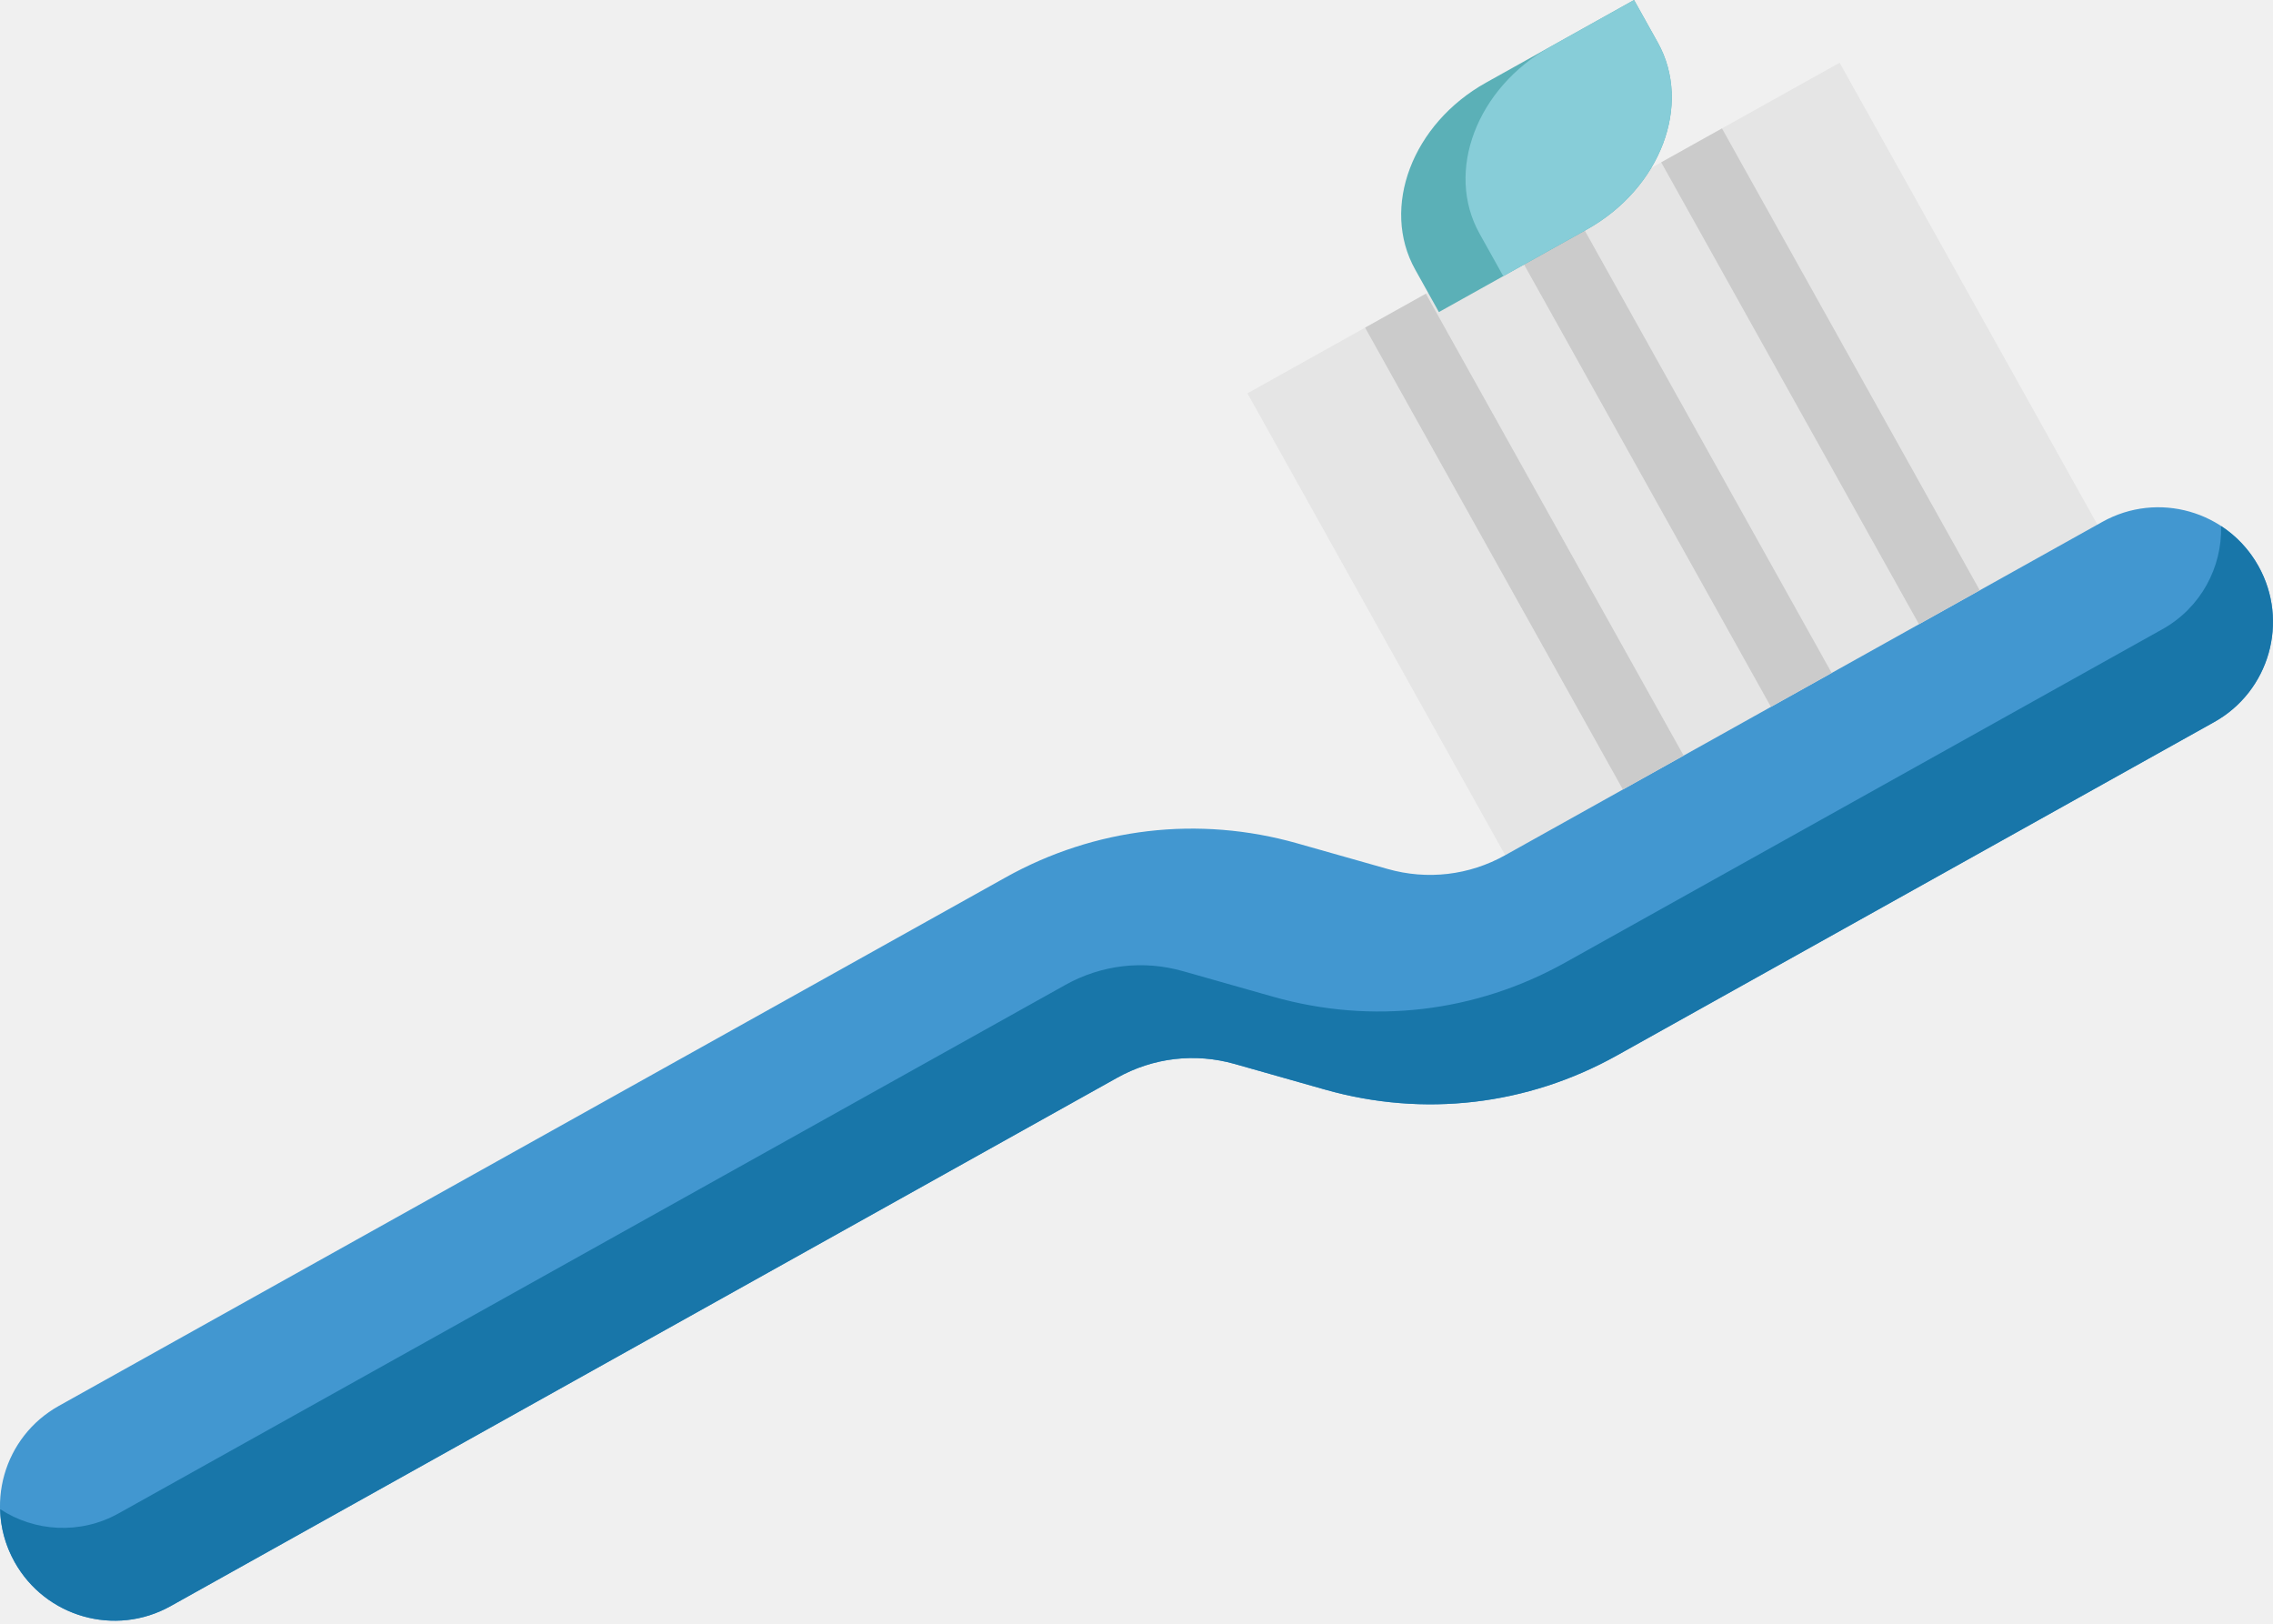
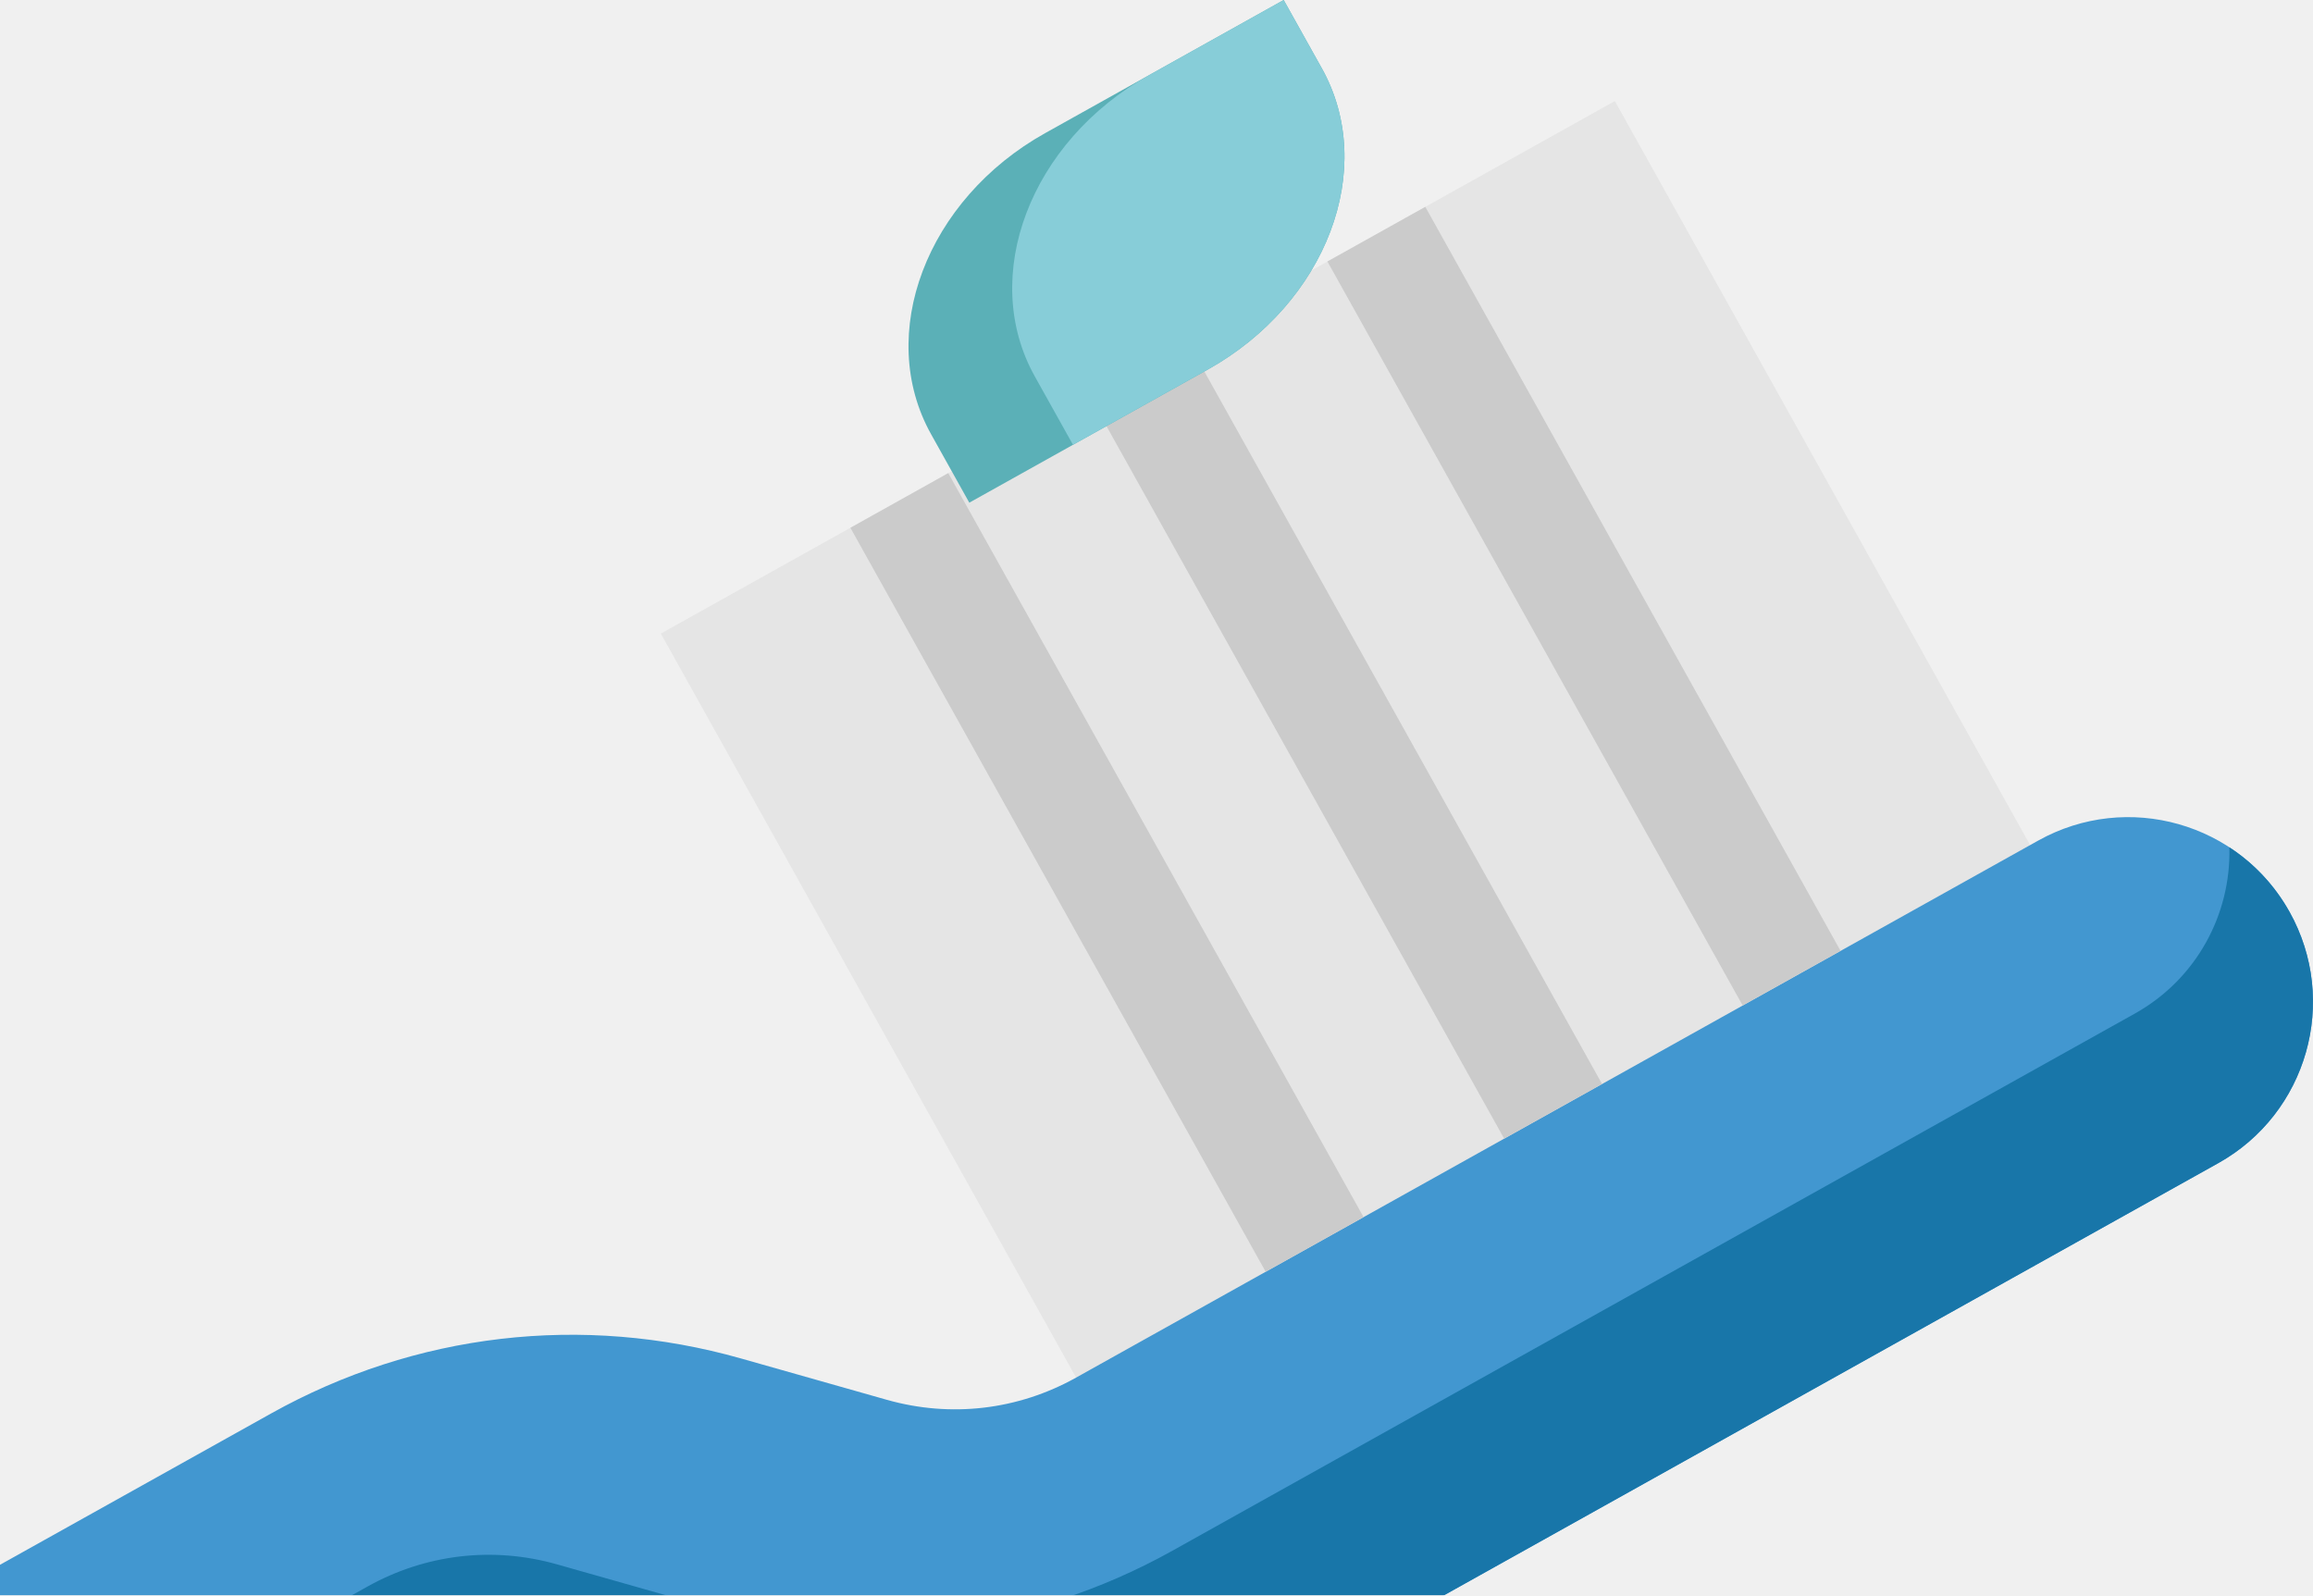
- <svg xmlns="http://www.w3.org/2000/svg" width="511px" height="365px" viewBox="0 0 511 365" version="1.1">
-   <g id="Page-1" stroke="none" stroke-width="1" fill="none" fill-rule="evenodd">
-     <g id="toothbrush" transform="translate(-1, 0)" fill-rule="nonzero">
-       <polygon id="Path" fill="#E5E5E5" points="281.438 88.415 414.573 14.103 482.124 135.128 348.99 209.44" />
-       <path d="M498.779,162.314 L364.502,237.257 C344.37,248.493 321.072,251.218 298.892,244.929 L278.592,239.171 C269.657,236.637 260.273,237.736 252.167,242.259 L39.337,361.05 C26.908,367.986 11.209,363.534 4.269,351.105 C-2.667,338.672 1.786,322.976 14.214,316.037 L227.045,197.249 C247.177,186.013 270.479,183.288 292.655,189.581 L312.955,195.335 C321.89,197.869 331.274,196.774 339.38,192.247 L473.656,117.3 C486.089,110.364 501.785,114.817 508.724,127.245 C515.66,139.678 511.208,155.378 498.779,162.314 L498.779,162.314 Z" id="Path" fill="#4297D0" />
-       <path d="M508.728,127.249 C515.66,139.674 511.212,155.374 498.775,162.317 L364.499,237.261 C344.374,248.493 321.076,251.218 298.888,244.929 L278.596,239.175 C269.664,236.641 260.28,237.736 252.167,242.263 L39.337,361.05 C26.912,367.986 11.212,363.534 4.277,351.109 C2.179,347.35 1.111,343.284 1.029,339.245 C8.788,344.321 19.033,345.015 27.688,340.181 L240.518,221.393 C248.631,216.867 258.015,215.772 266.947,218.306 L287.239,224.06 C309.426,230.352 332.729,227.623 352.849,216.391 L487.126,141.448 C495.793,136.61 500.584,127.51 500.327,118.243 C503.711,120.442 506.623,123.479 508.728,127.249 Z" id="Path" fill="#1876A9" />
-       <g id="Group" transform="translate(307.3992, 28.78543)" fill="#CBCBCB">
-         <polygon id="Path" points="67.06 7.708 80.721 0.082 138.67 103.902 125.01 111.528" />
-         <polygon id="Path" points="33.778 26.285 47.435 18.663 105.388 122.483 91.727 130.109" />
-         <polygon id="Path" points="0.495 44.865 14.152 37.24 72.105 141.064 58.444 148.686" />
-       </g>
-       <g id="Group-3" transform="translate(316, 0)">
-         <path d="M52.357,-5.68434189e-14 L57.688,9.552 C65.475,23.501 58.343,42.32 41.755,51.579 L8.485,70.149 L3.153,60.597 C-4.635,46.643 2.502,27.825 19.086,18.57 L52.357,-5.68434189e-14 Z" id="Path" fill="#5BB0B7" />
-         <path d="M52.357,-9.9475983e-14 L57.688,9.552 C65.475,23.501 58.343,42.32 41.755,51.579 L22.955,62.072 L17.624,52.521 C9.837,38.567 16.968,19.752 33.557,10.494 L52.357,-9.9475983e-14 Z" id="Path" fill="#87CDD8" />
+ <svg xmlns="http://www.w3.org/2000/svg" xmlns:xlink="http://www.w3.org/1999/xlink" width="87px" height="60px" viewBox="0 0 87 60" version="1.1">
+   <defs>
+     <rect id="path-1" x="0" y="0" width="96" height="82" />
+   </defs>
+   <g id="Screens" stroke="none" stroke-width="1" fill="none" fill-rule="evenodd">
+     <g id="⟶-Questions" transform="translate(-214, -256)">
+       <g id="Group-4" transform="translate(214, 234)">
+         <mask id="mask-2" fill="white">
+           <use xlink:href="#path-1" />
+         </mask>
+         <g id="Rectangle" />
+         <g id="toothpaste-baby" mask="url(#mask-2)">
+           <g transform="translate(-51, 22)">
+             <polygon id="Path" fill="#E5E5E5" fill-rule="nonzero" points="75.856 23.831 111.74 3.801 129.948 36.421 94.064 56.451" />
+             <path d="M134.437,43.749 L98.245,63.948 C92.818,66.977 86.539,67.711 80.561,66.016 L75.089,64.464 C72.681,63.781 70.152,64.077 67.967,65.296 L10.603,97.314 C7.253,99.184 3.021,97.984 1.151,94.634 C-0.719,91.283 0.481,87.052 3.831,85.182 L61.196,53.165 C66.622,50.136 72.903,49.402 78.88,51.098 L84.351,52.649 C86.76,53.332 89.289,53.037 91.473,51.817 L127.665,31.616 C131.016,29.747 135.247,30.947 137.117,34.297 C138.987,37.648 137.787,41.879 134.437,43.749 L134.437,43.749 Z" id="Path" fill="#4297D0" fill-rule="nonzero" />
+             <path d="M137.118,34.298 C138.987,37.647 137.788,41.878 134.435,43.75 L98.244,63.949 C92.82,66.977 86.54,67.711 80.56,66.016 L75.09,64.465 C72.683,63.782 70.154,64.077 67.967,65.297 L10.603,97.314 C7.254,99.184 3.022,97.984 1.153,94.635 C0.587,93.622 0.299,92.526 0.277,91.437 C2.369,92.805 5.13,92.992 7.463,91.689 L64.827,59.672 C67.014,58.452 69.543,58.157 71.951,58.84 L77.42,60.391 C83.4,62.087 89.681,61.352 95.104,58.324 L131.296,38.125 C133.632,36.821 134.923,34.368 134.854,31.87 C135.766,32.463 136.551,33.282 137.118,34.298 Z" id="Path" fill="#1876A9" fill-rule="nonzero" />
+             <g id="Group" stroke-width="1" fill="none" fill-rule="evenodd" transform="translate(82.85369, 7.758573)">
+               <polygon id="Path" fill="#CBCBCB" fill-rule="nonzero" points="18.075 2.077 21.757 0.022 37.376 28.005 33.694 30.06" />
+               <polygon id="Path" fill="#CBCBCB" fill-rule="nonzero" points="9.104 7.085 12.785 5.03 28.405 33.013 24.723 35.068" />
+               <polygon id="Path" fill="#CBCBCB" fill-rule="nonzero" points="0.133 12.093 3.814 10.037 19.435 38.021 15.753 40.076" />
+             </g>
+             <g id="Group-3" stroke-width="1" fill="none" fill-rule="evenodd" transform="translate(85.17188, 0)">
+               <path d="M14.112,-5.68434189e-14 L15.549,2.574 C17.647,6.334 15.725,11.407 11.254,13.902 L2.287,18.907 L0.85,16.333 C-1.249,12.572 0.674,7.5 5.144,5.005 L14.112,-5.68434189e-14 Z" id="Path" fill="#5BB0B7" fill-rule="nonzero" />
+               <path d="M14.112,-9.9475983e-14 L15.549,2.574 C17.647,6.334 15.725,11.407 11.254,13.902 L6.187,16.73 L4.75,14.156 C2.651,10.395 4.573,5.324 9.045,2.828 L14.112,-9.9475983e-14 Z" id="Path" fill="#87CDD8" fill-rule="nonzero" />
+             </g>
+           </g>
+         </g>
      </g>
    </g>
  </g>
</svg>
